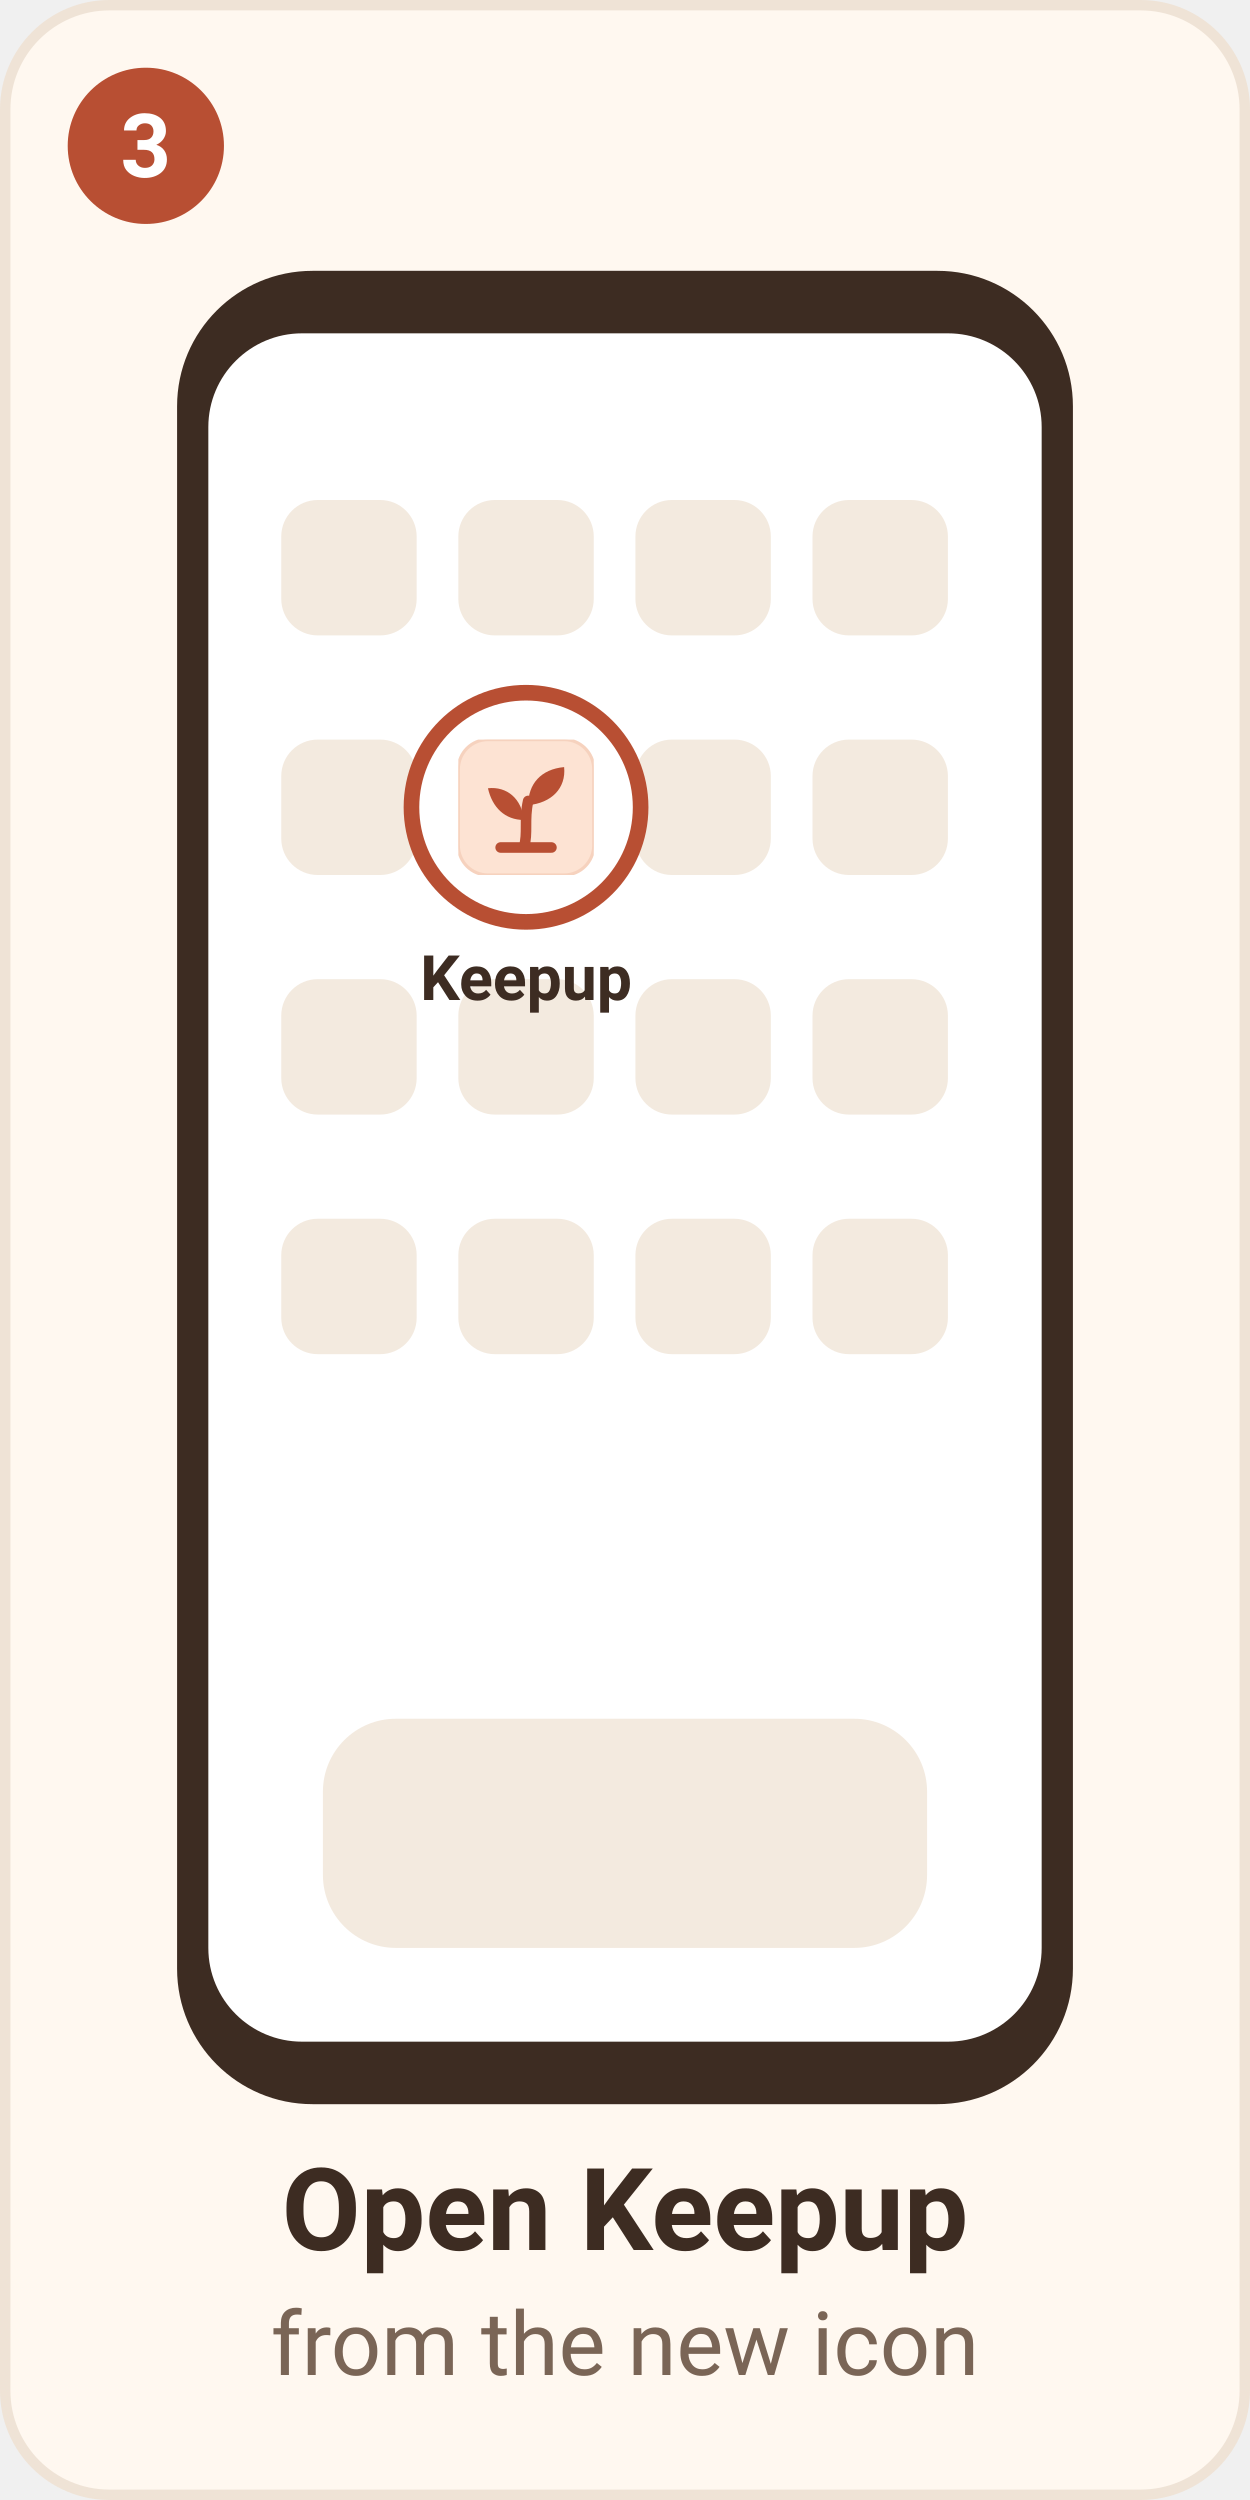
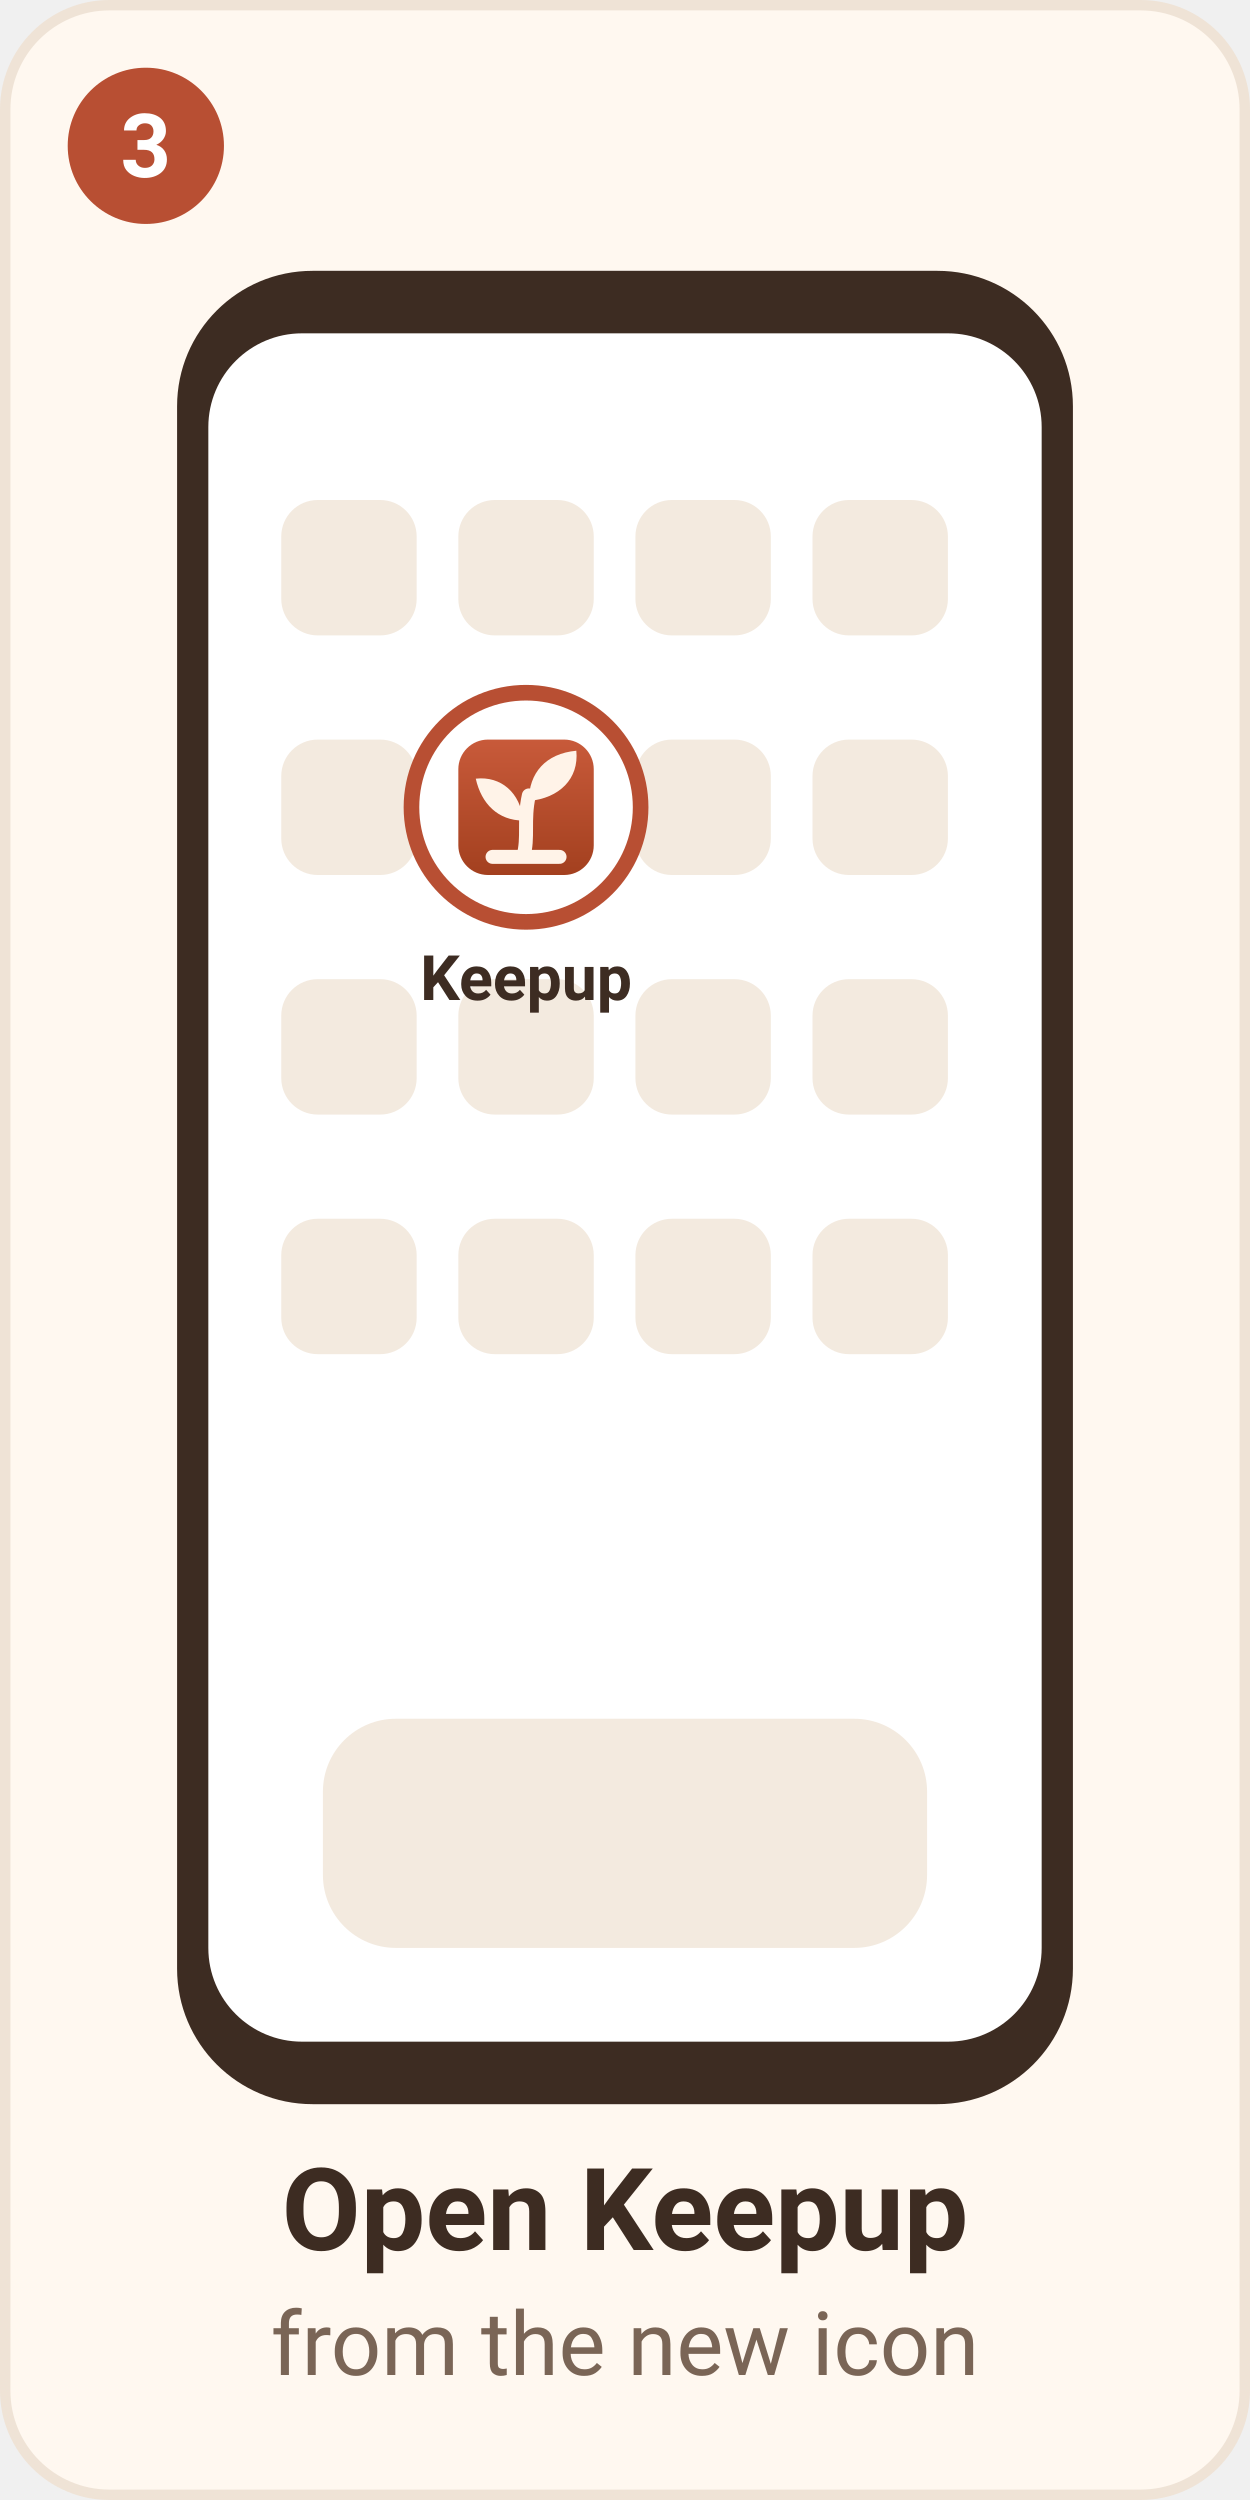
<svg xmlns="http://www.w3.org/2000/svg" width="240" height="480" viewBox="0 0 240 480" role="img" aria-label="Android, step 3: the Keepup icon is on the home screen; open it and sign in">
  <defs>
    <symbol id="k" viewBox="0 0 64 64">
-       <rect width="64" height="64" rx="14" fill="#FDE3D3" stroke="#F6D2BE" stroke-width="1.5" />
-       <path d="M20 51 L44 51 M31 51 C33 44 31 38 33 29" fill="none" stroke="#B84F33" stroke-width="5" stroke-linecap="round" />
-       <path d="M31 38 C22 38 16 32 14 23 C23 22 30 28 31 38 Z M33 31 C33 21 39 14 50 13 C51 23 44 30 33 31 Z" fill="#B84F33" />
+       <linearGradient id="kg" x1="0" y1="0" x2="0" y2="1">
+         <stop offset="0" stop-color="#C85A3A" />
+         <stop offset="1" stop-color="#A3401F" />
+       </linearGradient>
+       <rect width="64" height="64" rx="14" fill="url(#kg)" />
+       <g transform="translate(32 32) scale(1.32) translate(-32 -33.25)">
+         <path d="M20 51 L44 51 M31 51 C33 44 31 38 33 29" fill="none" stroke="#FFF3E8" stroke-width="5" stroke-linecap="round" />
+         <path d="M31 38 C22 38 16 32 14 23 C23 22 30 28 31 38 Z M33 31 C33 21 39 14 50 13 C51 23 44 30 33 31 Z" fill="#FFF3E8" />
+       </g>
    </symbol>
  </defs>
  <g font-family="system-ui,-apple-system,'Segoe UI',Roboto,sans-serif" fill="#3D2C22">
    <rect x="1" y="1" width="238" height="478" rx="20" fill="#FFF8F0" stroke="#EFE3D6" stroke-width="2" />
    <circle cx="28" cy="28" r="15" fill="#B84F33" />
    <text x="28" y="34" font-size="17" text-anchor="middle" font-weight="700" fill="#FFFFFF">3</text>
    <rect x="34" y="52" width="172" height="352" rx="26" fill="#3D2C22" />
    <rect x="40" y="64" width="160" height="328" rx="18" fill="#FFFFFF" />
    <rect x="54" y="96" width="26" height="26" rx="7" fill="#F3EADF" />
    <rect x="88" y="96" width="26" height="26" rx="7" fill="#F3EADF" />
    <rect x="122" y="96" width="26" height="26" rx="7" fill="#F3EADF" />
    <rect x="156" y="96" width="26" height="26" rx="7" fill="#F3EADF" />
    <rect x="54" y="142" width="26" height="26" rx="7" fill="#F3EADF" />
    <rect x="122" y="142" width="26" height="26" rx="7" fill="#F3EADF" />
    <rect x="156" y="142" width="26" height="26" rx="7" fill="#F3EADF" />
    <rect x="54" y="188" width="26" height="26" rx="7" fill="#F3EADF" />
    <rect x="88" y="188" width="26" height="26" rx="7" fill="#F3EADF" />
    <rect x="122" y="188" width="26" height="26" rx="7" fill="#F3EADF" />
    <rect x="156" y="188" width="26" height="26" rx="7" fill="#F3EADF" />
    <rect x="54" y="234" width="26" height="26" rx="7" fill="#F3EADF" />
    <rect x="88" y="234" width="26" height="26" rx="7" fill="#F3EADF" />
    <rect x="122" y="234" width="26" height="26" rx="7" fill="#F3EADF" />
    <rect x="156" y="234" width="26" height="26" rx="7" fill="#F3EADF" />
    <use href="#k" x="88" y="142" width="26" height="26" />
    <circle cx="101" cy="155" r="22" fill="none" stroke="#B84F33" stroke-width="3" />
    <text x="101" y="192" font-size="12" text-anchor="middle" font-weight="700">Keepup</text>
    <rect x="62" y="330" width="116" height="44" rx="14" fill="#F3EADF" />
    <text x="120" y="432" font-size="22" text-anchor="middle" font-weight="700">Open Keepup</text>
    <text x="120" y="456" font-size="17" text-anchor="middle" fill="#7A6556">from the new icon</text>
  </g>
</svg>
